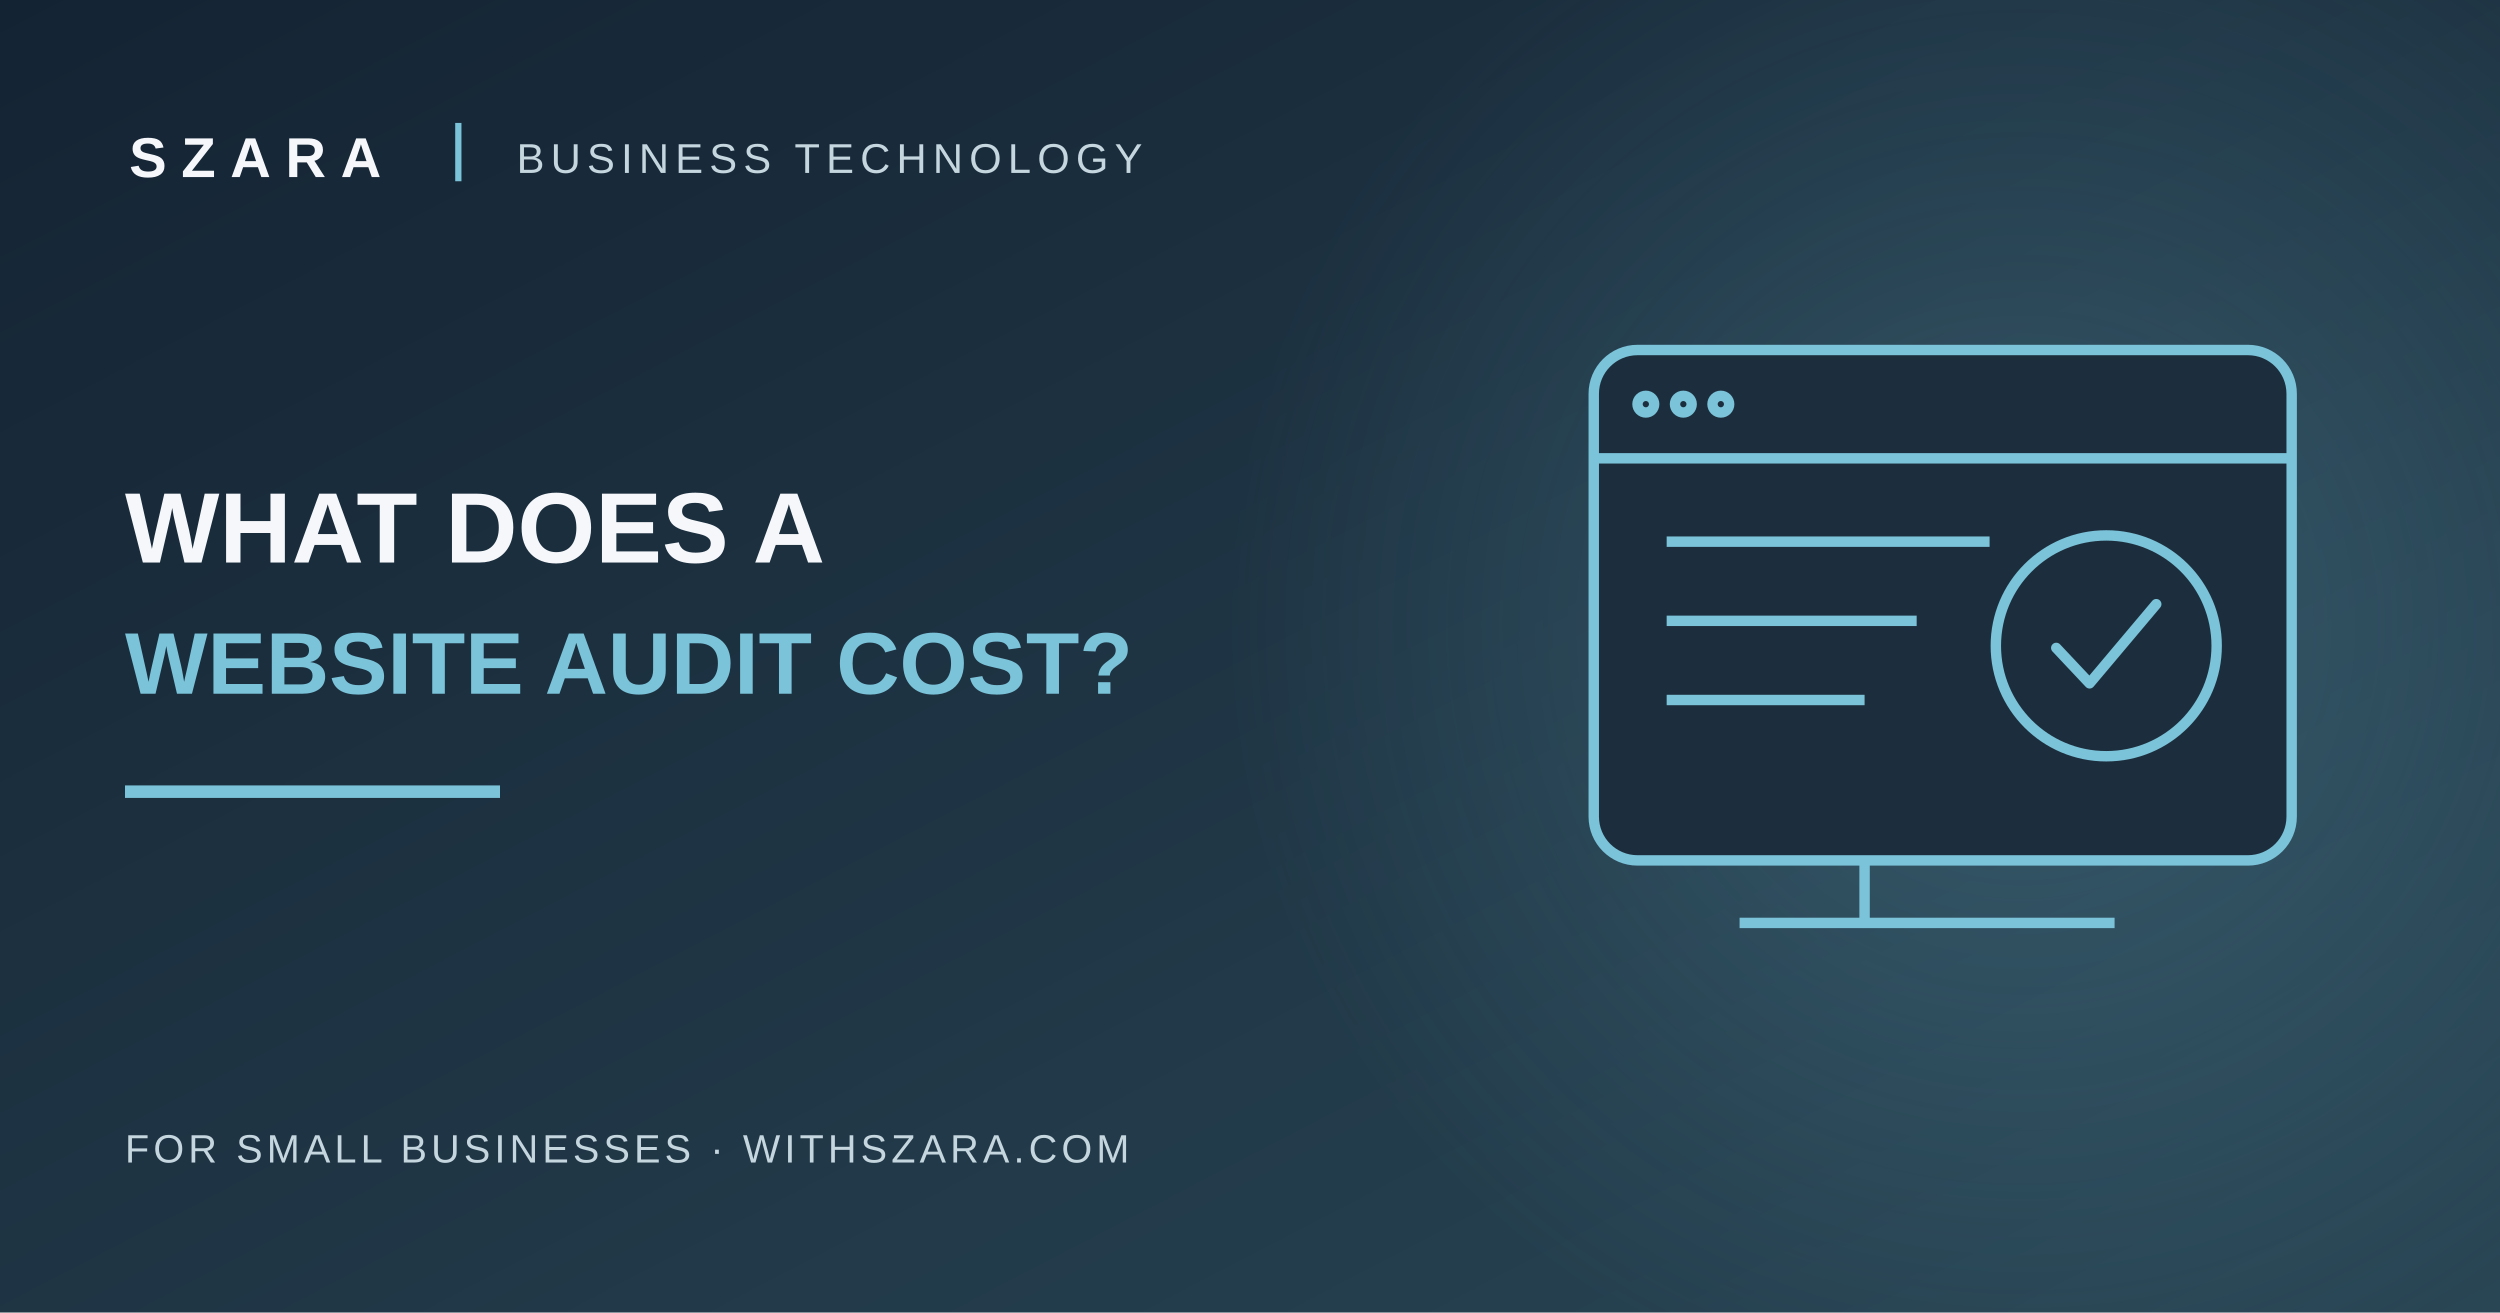
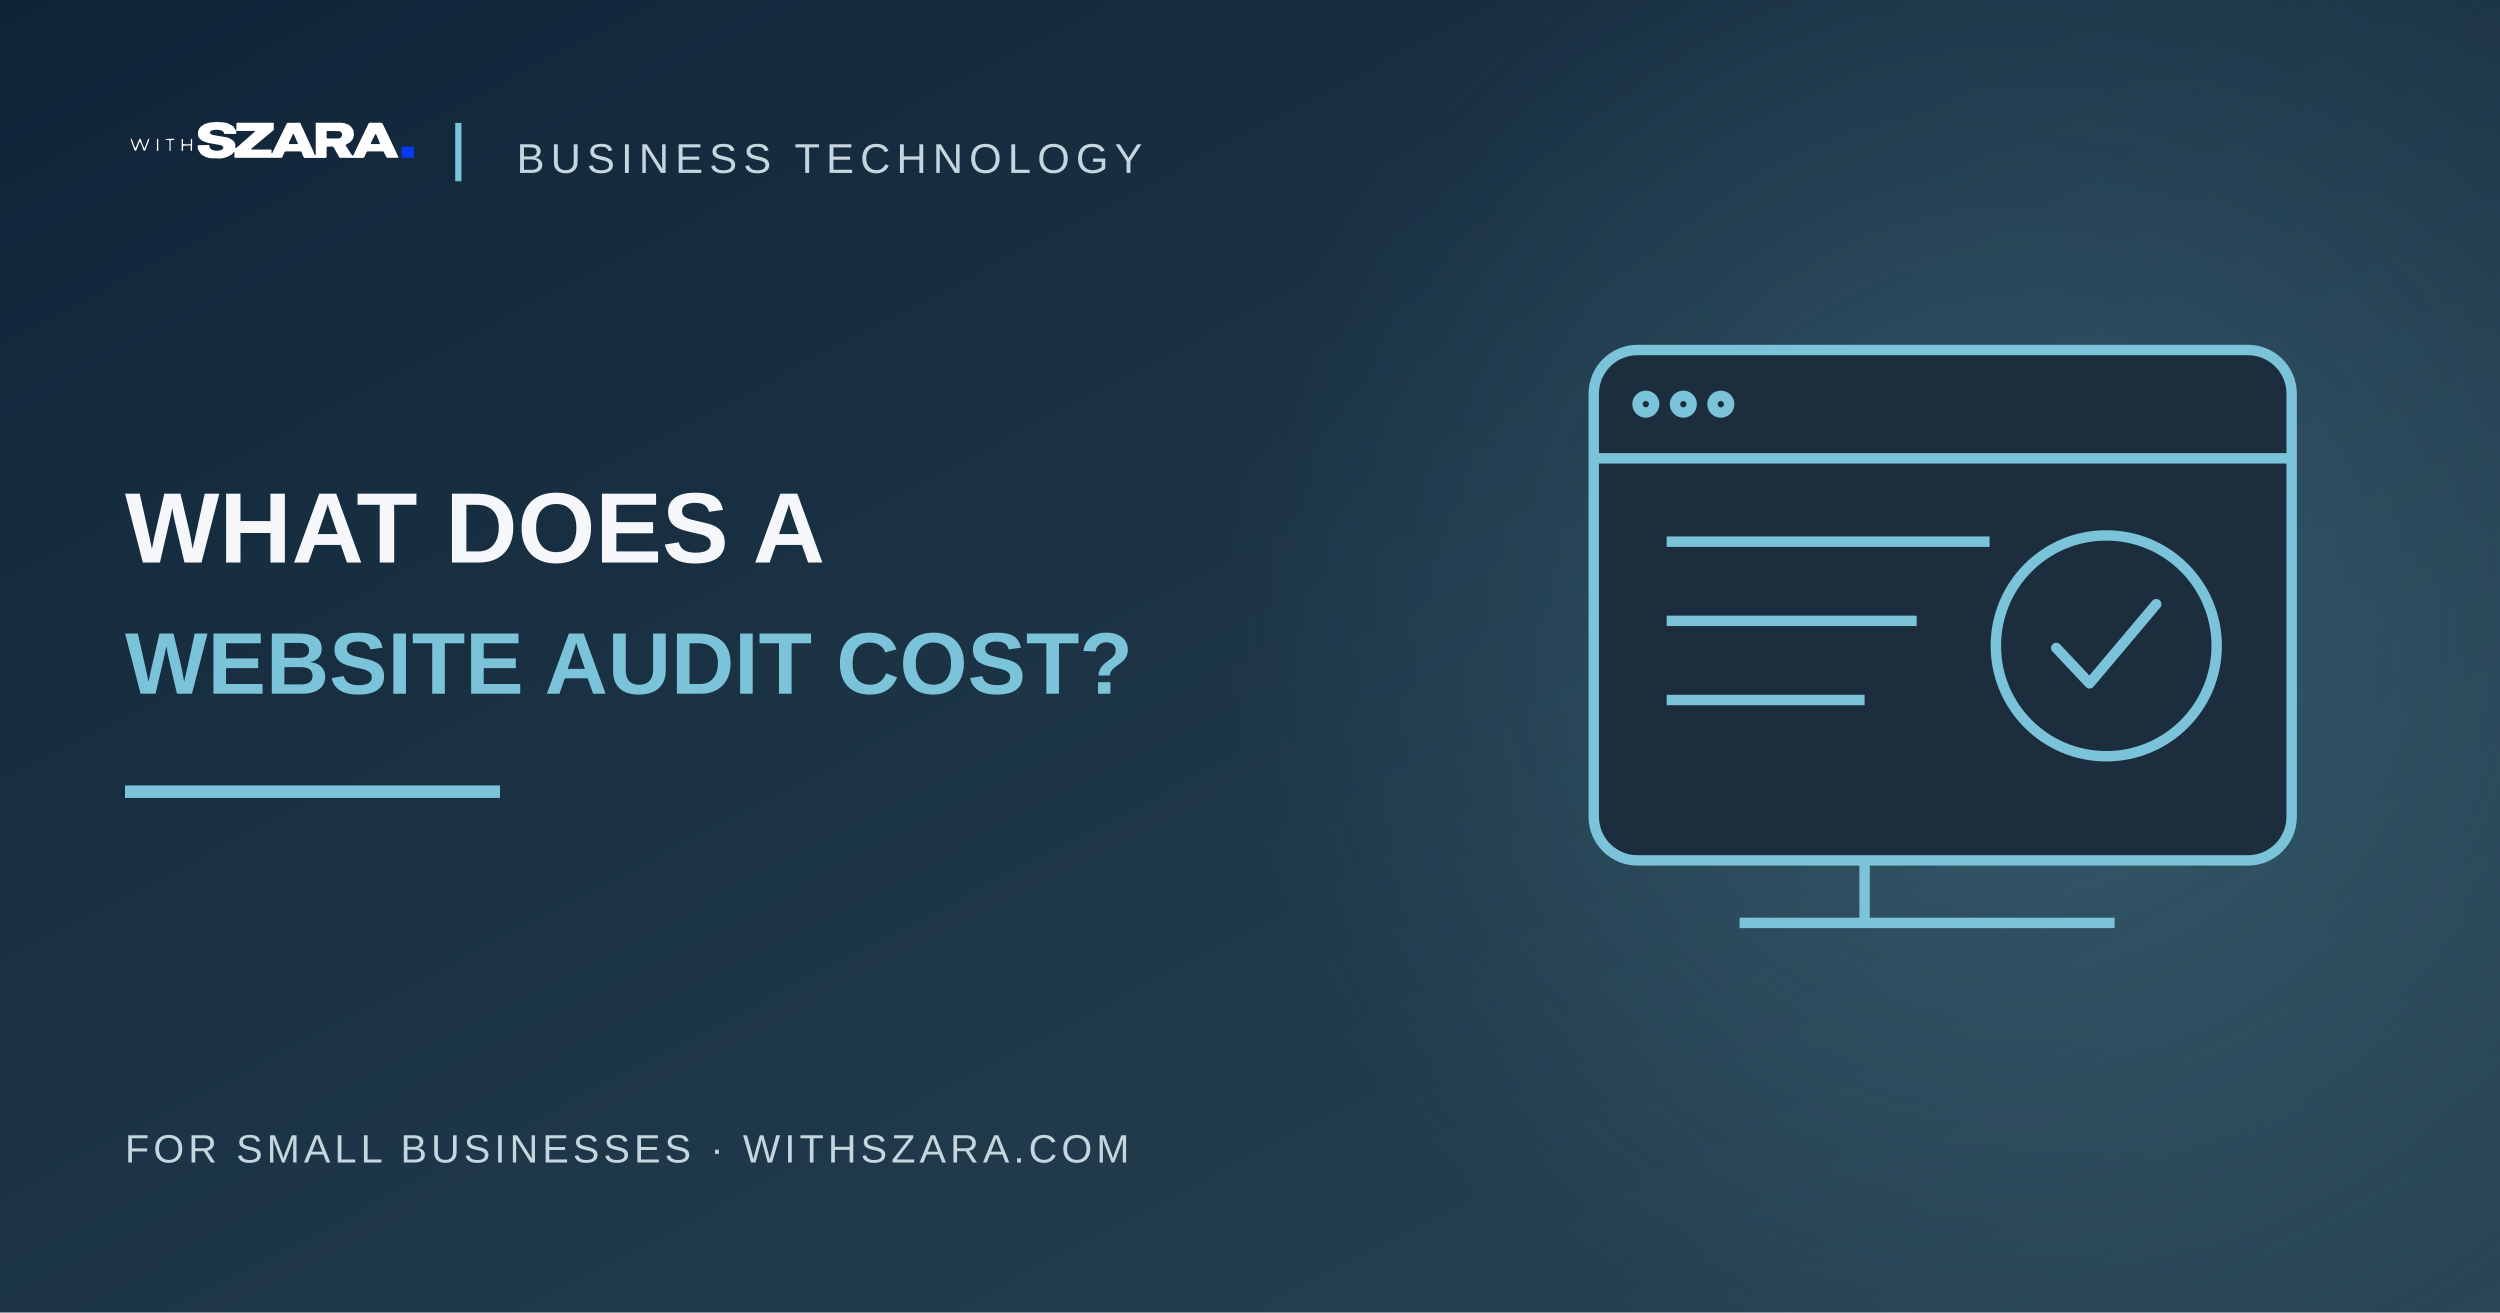
<svg xmlns="http://www.w3.org/2000/svg" width="1200" height="630" viewBox="0 0 1200 630">
  <defs>
    <linearGradient id="b" x2="1" y2="1">
-       <stop stop-color="#142333" />
+       <stop stop-color="#102438" />
      <stop offset="1" stop-color="#294655" />
    </linearGradient>
    <radialGradient id="g">
      <stop stop-color="#7bc3d9" stop-opacity=".23" />
      <stop offset="1" stop-color="#7bc3d9" stop-opacity="0" />
    </radialGradient>
  </defs>
  <rect width="1200" height="630" fill="url(#b)" />
  <circle cx="970" cy="300" r="380" fill="url(#g)" />
  <g font-family="Arial,sans-serif">
-     <text x="62" y="85" fill="#f5f7fa" font-size="27" font-weight="800" letter-spacing="7">SZARA</text>
+     <g transform="translate(62 58) scale(.36) translate(-4 -3)" aria-label="With SZARA">
+       <path fill="#FFFFFF" fill-rule="evenodd" d="M87.25,26.75L86.25,27.5L86.25,33.5L85.5,34.25L76.25,34.25L75.75,33.5L75.75,27.25L74,27.25L74,42.75L74.5,43.25L75.75,43L76,36.25L85.25,35.75L86,36.25L86,42L86.75,43.25L87.75,43L88,28.25ZM63.25,26.75L52.5,27.25L53,28.5L56.75,28.5L57.75,29.25L57.75,42.75L58.25,43.25L59.25,42.75L59.25,29.5L60.5,28.5L64,28.5L64.25,27.25ZM42,26.75L41,27.75L41,42.5L41.5,43.25L42.75,42.75L42.75,27.25ZM6,27L7,31L11.25,42.25L12,43L13.25,43L17.75,31.25L18.5,30.75L21.75,38L22,39.75L22.75,40.5L23,42.25L24.5,43.25L25.5,42L30.75,28.5L30.75,27L30.25,26.75L29,27.75L25,38.75L24.25,39.5L22,35L19.5,27.5L18.5,26.75L17.75,27L12.5,39.5L11.5,38.25L7.5,27.25L7,26.75ZM95.75,18L96,23.5L98,26.75L101.5,29.75L109.5,32.5L126.75,35.5L129.5,37.75L129.5,39.75L126.75,42L123,42.75L118.5,42.75L114.75,41.75L112.75,40.5L111.75,39.25L110.5,35.25L95.5,35.5L95.25,37.75L96,41.75L100,47.75L105,50.75L110.75,52.75L126,53.25L130.25,52.5L135.75,50.75L141.25,47.5L143.5,44.5L144.5,45.25L144.25,51.25L145,52.25L207.25,52.25L208.5,50.75L211.25,44.5L212.25,43.75L232.75,43.75L233.75,44.5L236,50.25L237.5,52.5L266,52.5L267.25,51.5L267.25,38.25L268,37.5L275,37.25L276.5,38L284.25,51.75L285,52.25L315.75,52.5L317.5,51.5L320.5,44.75L321.5,43.75L343,43.75L347.5,52.25L362.75,52.25L362.75,50.75L349.5,22.5L341.75,6.5L340.5,5.5L324.25,5.5L323.25,6.5L302.5,49.5L301,48.75L292.75,36L292.75,35L298.75,31.5L302.25,27.25L303.75,22.25L303.25,16.5L302.5,14.5L299.5,10.5L296.25,8L290.75,6L286.75,5.5L253.25,5.5L252.75,6L252.75,48.25L252.25,48.75L250.75,47.25L249.5,43.5L232,5.5L214.5,5.75L194.5,46.5L193.75,46L193.75,42L193,41.25L167.25,41.25L166.75,40.25L196.75,15.25L196.75,6L196.25,5.5L147.5,5.5L147,6.25L147,15.5L146.5,16L142.75,10.25L135,6L129.5,5L121,4.5L111.25,5.25L104.75,7.25L100,10.25L97.25,13.5ZM332.5,20.25L334,22.5L338.5,33.25L337.5,34L327,34L326.25,33.5L326.25,32.5ZM223.25,20.25L229,33.25L228.25,34L217.5,34L216.75,32.5L222.25,21ZM267.25,17.25L268,16.5L284.5,16.75L287,18.5L288,20.75L287.75,23.25L286.25,25.25L283.5,26.5L268.25,26.5L267.25,25.5ZM111.5,18.75L111.75,17.75L113.5,16L118,15L123.25,15L126.75,15.75L129,17L130.25,18.5L130.5,19.75L131.5,20.5L146.25,20.5L147,19.5L146.5,17.5L147,16.5L170.75,16.5L171.75,17.25L146.75,39.25L145.5,38.75L145.5,34.75L144.75,32.25L142.75,29.5L139.25,27L134.25,25L115,21.75L112.75,20.75Z" />
+       <path fill="#0838F1" d="M367,37.75L366.75,51.25L367.5,52.25L382.25,52.25L383.75,51.5L384,40.5L383.75,38.25L383,37.25L367.5,37.25Z" />
+     </g>
    <path d="M220 59v28" stroke="#7bc3d9" stroke-width="3" />
    <text x="248" y="83" fill="#c5d6df" font-size="20" letter-spacing="3">BUSINESS TECHNOLOGY</text>
    <text x="60" y="270" fill="#f5f7fa" font-size="48" font-weight="800">WHAT DOES A</text>
    <text x="60" y="333" fill="#7bc3d9" font-size="42" font-weight="800">WEBSITE AUDIT COST?</text>
    <path d="M60 380H240" stroke="#7bc3d9" stroke-width="6" />
    <text x="60" y="558" fill="#c5d6df" font-size="19" letter-spacing="2">FOR SMALL BUSINESSES · WITHSZARA.COM</text>
  </g>
  <g transform="translate(765 168)" fill="none" stroke="#7bc3d9" stroke-width="5">
    <rect width="335" height="245" rx="21" fill="#1c2e3d" />
    <path d="M0 52h335" />
    <circle cx="25" cy="26" r="4" />
    <circle cx="43" cy="26" r="4" />
    <circle cx="61" cy="26" r="4" />
    <path d="M35 92h155m-155 38h120m-120 38h95" />
    <circle cx="246" cy="142" r="53" />
    <path d="m222 143 16 17 32-38" stroke-linecap="round" stroke-linejoin="round" />
    <path d="M130 245v30m-60 0h180" />
  </g>
</svg>
